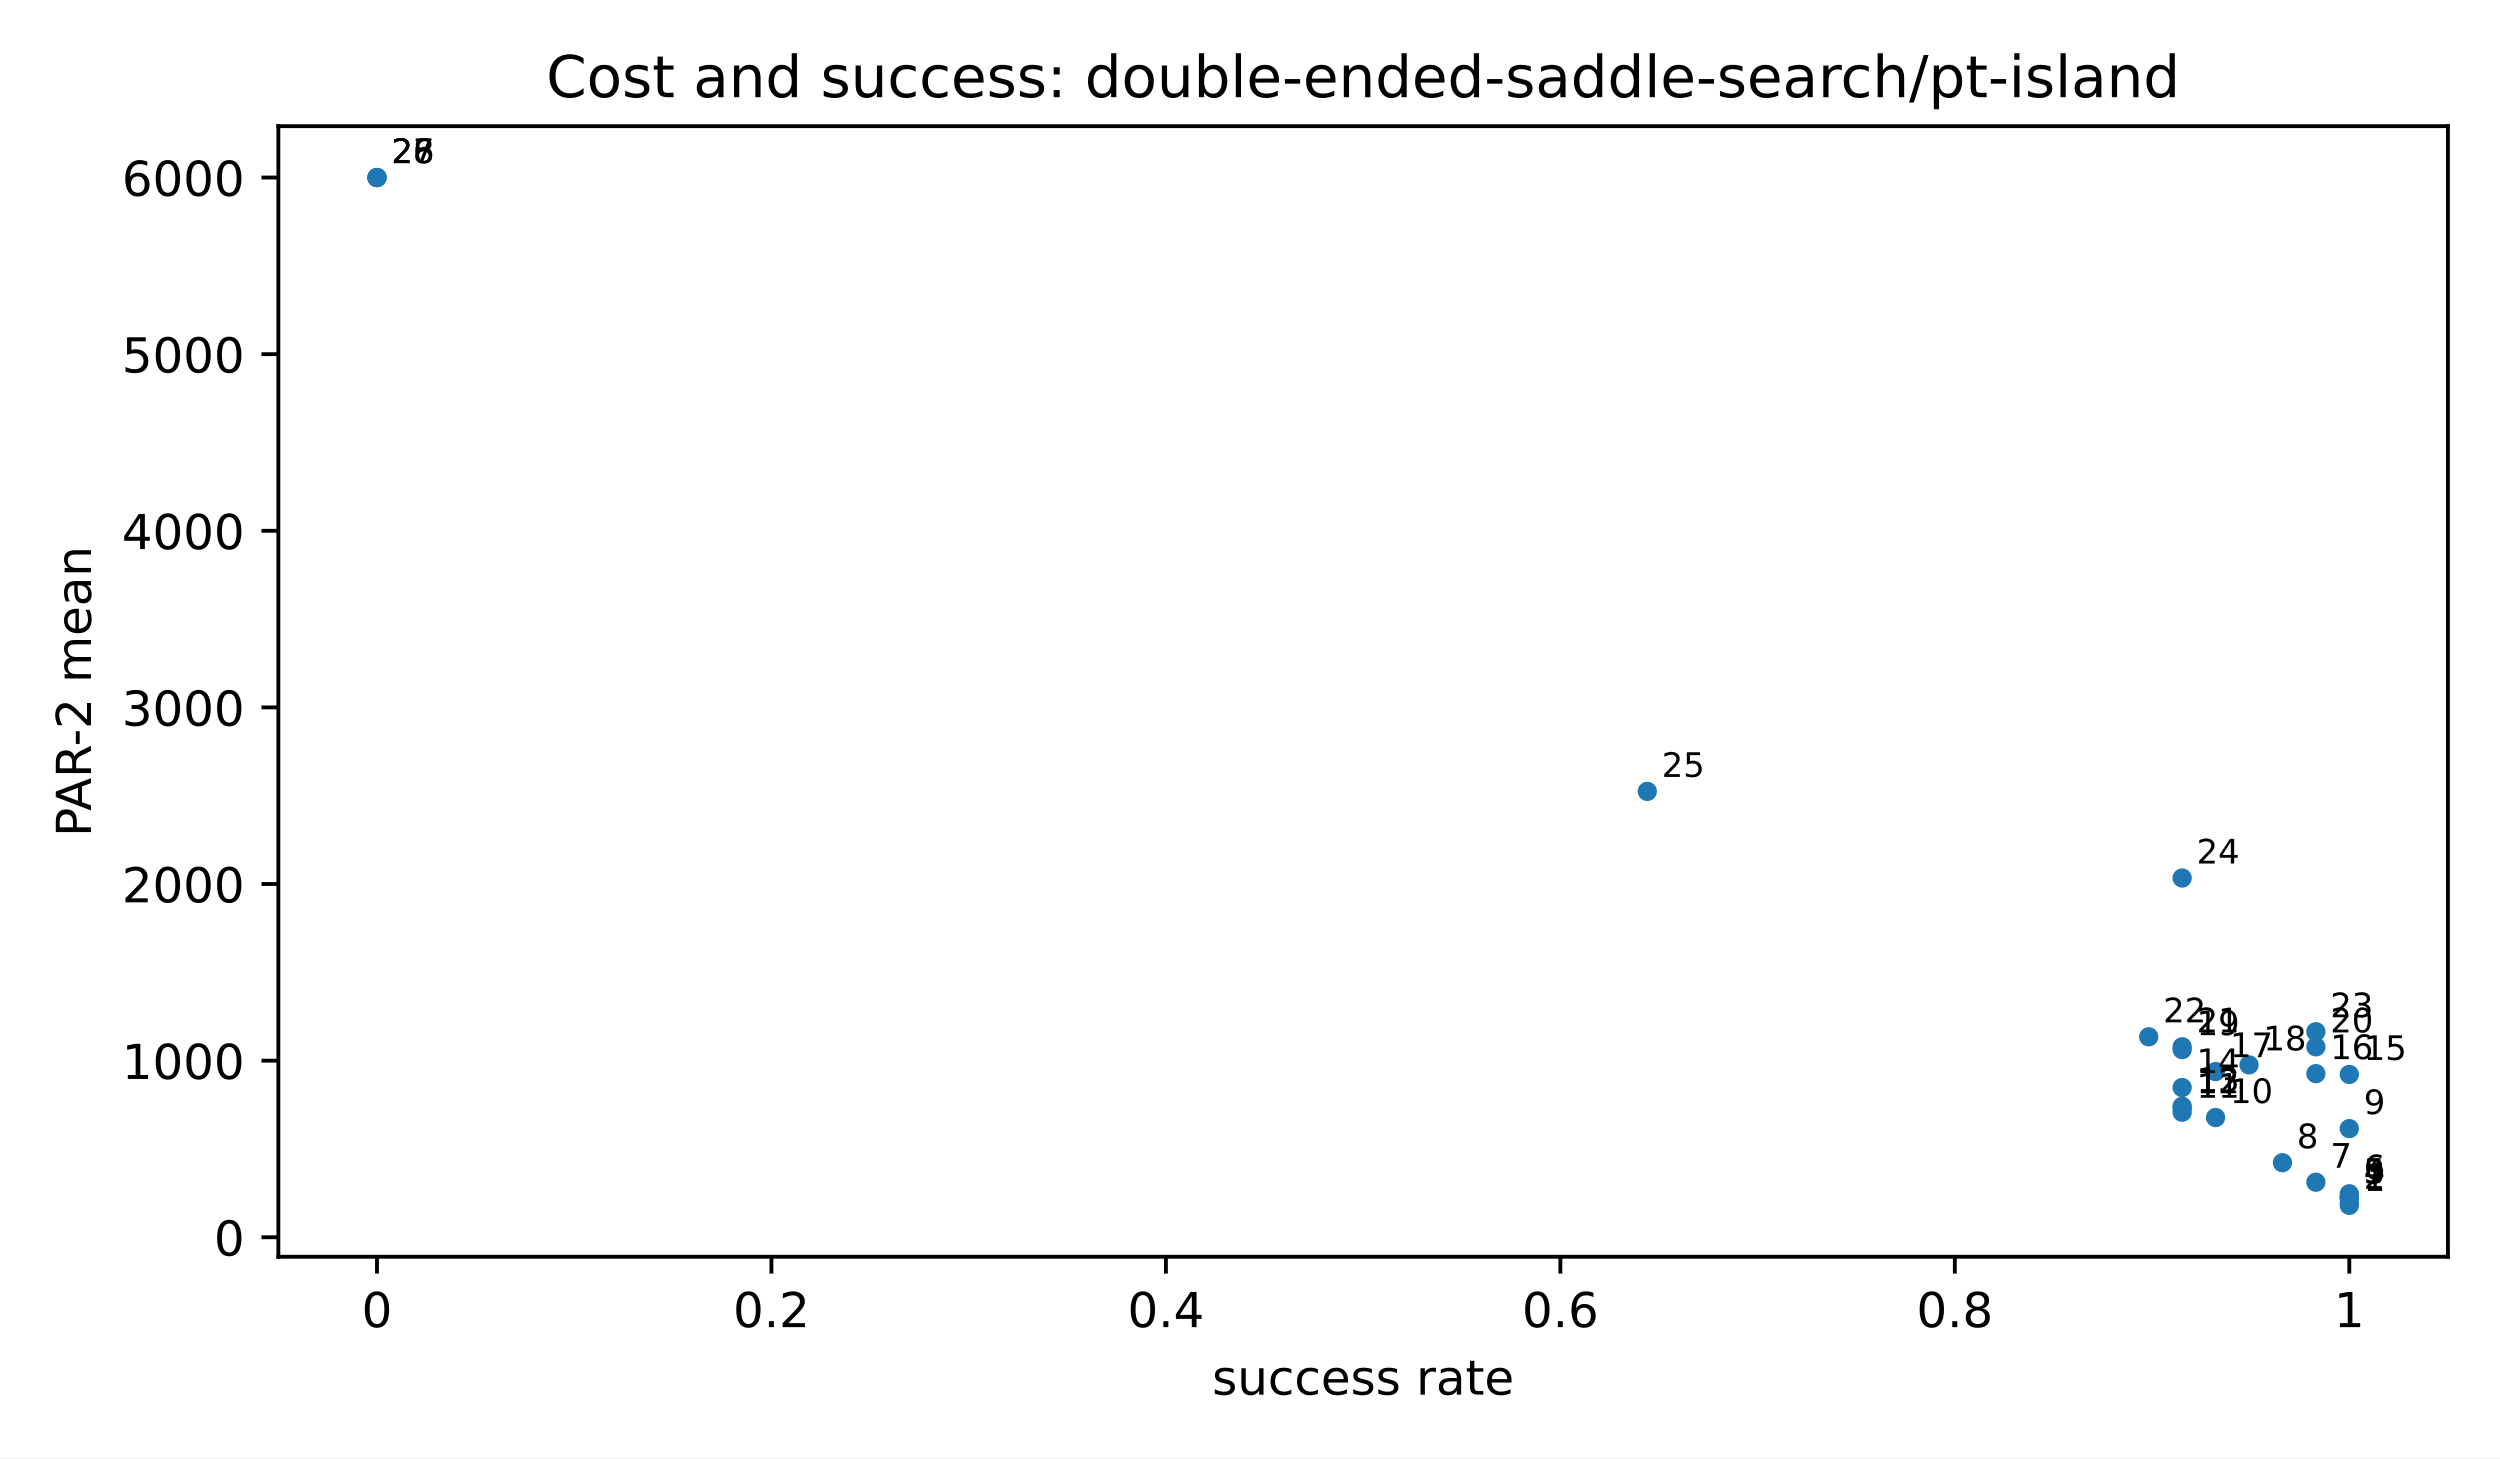
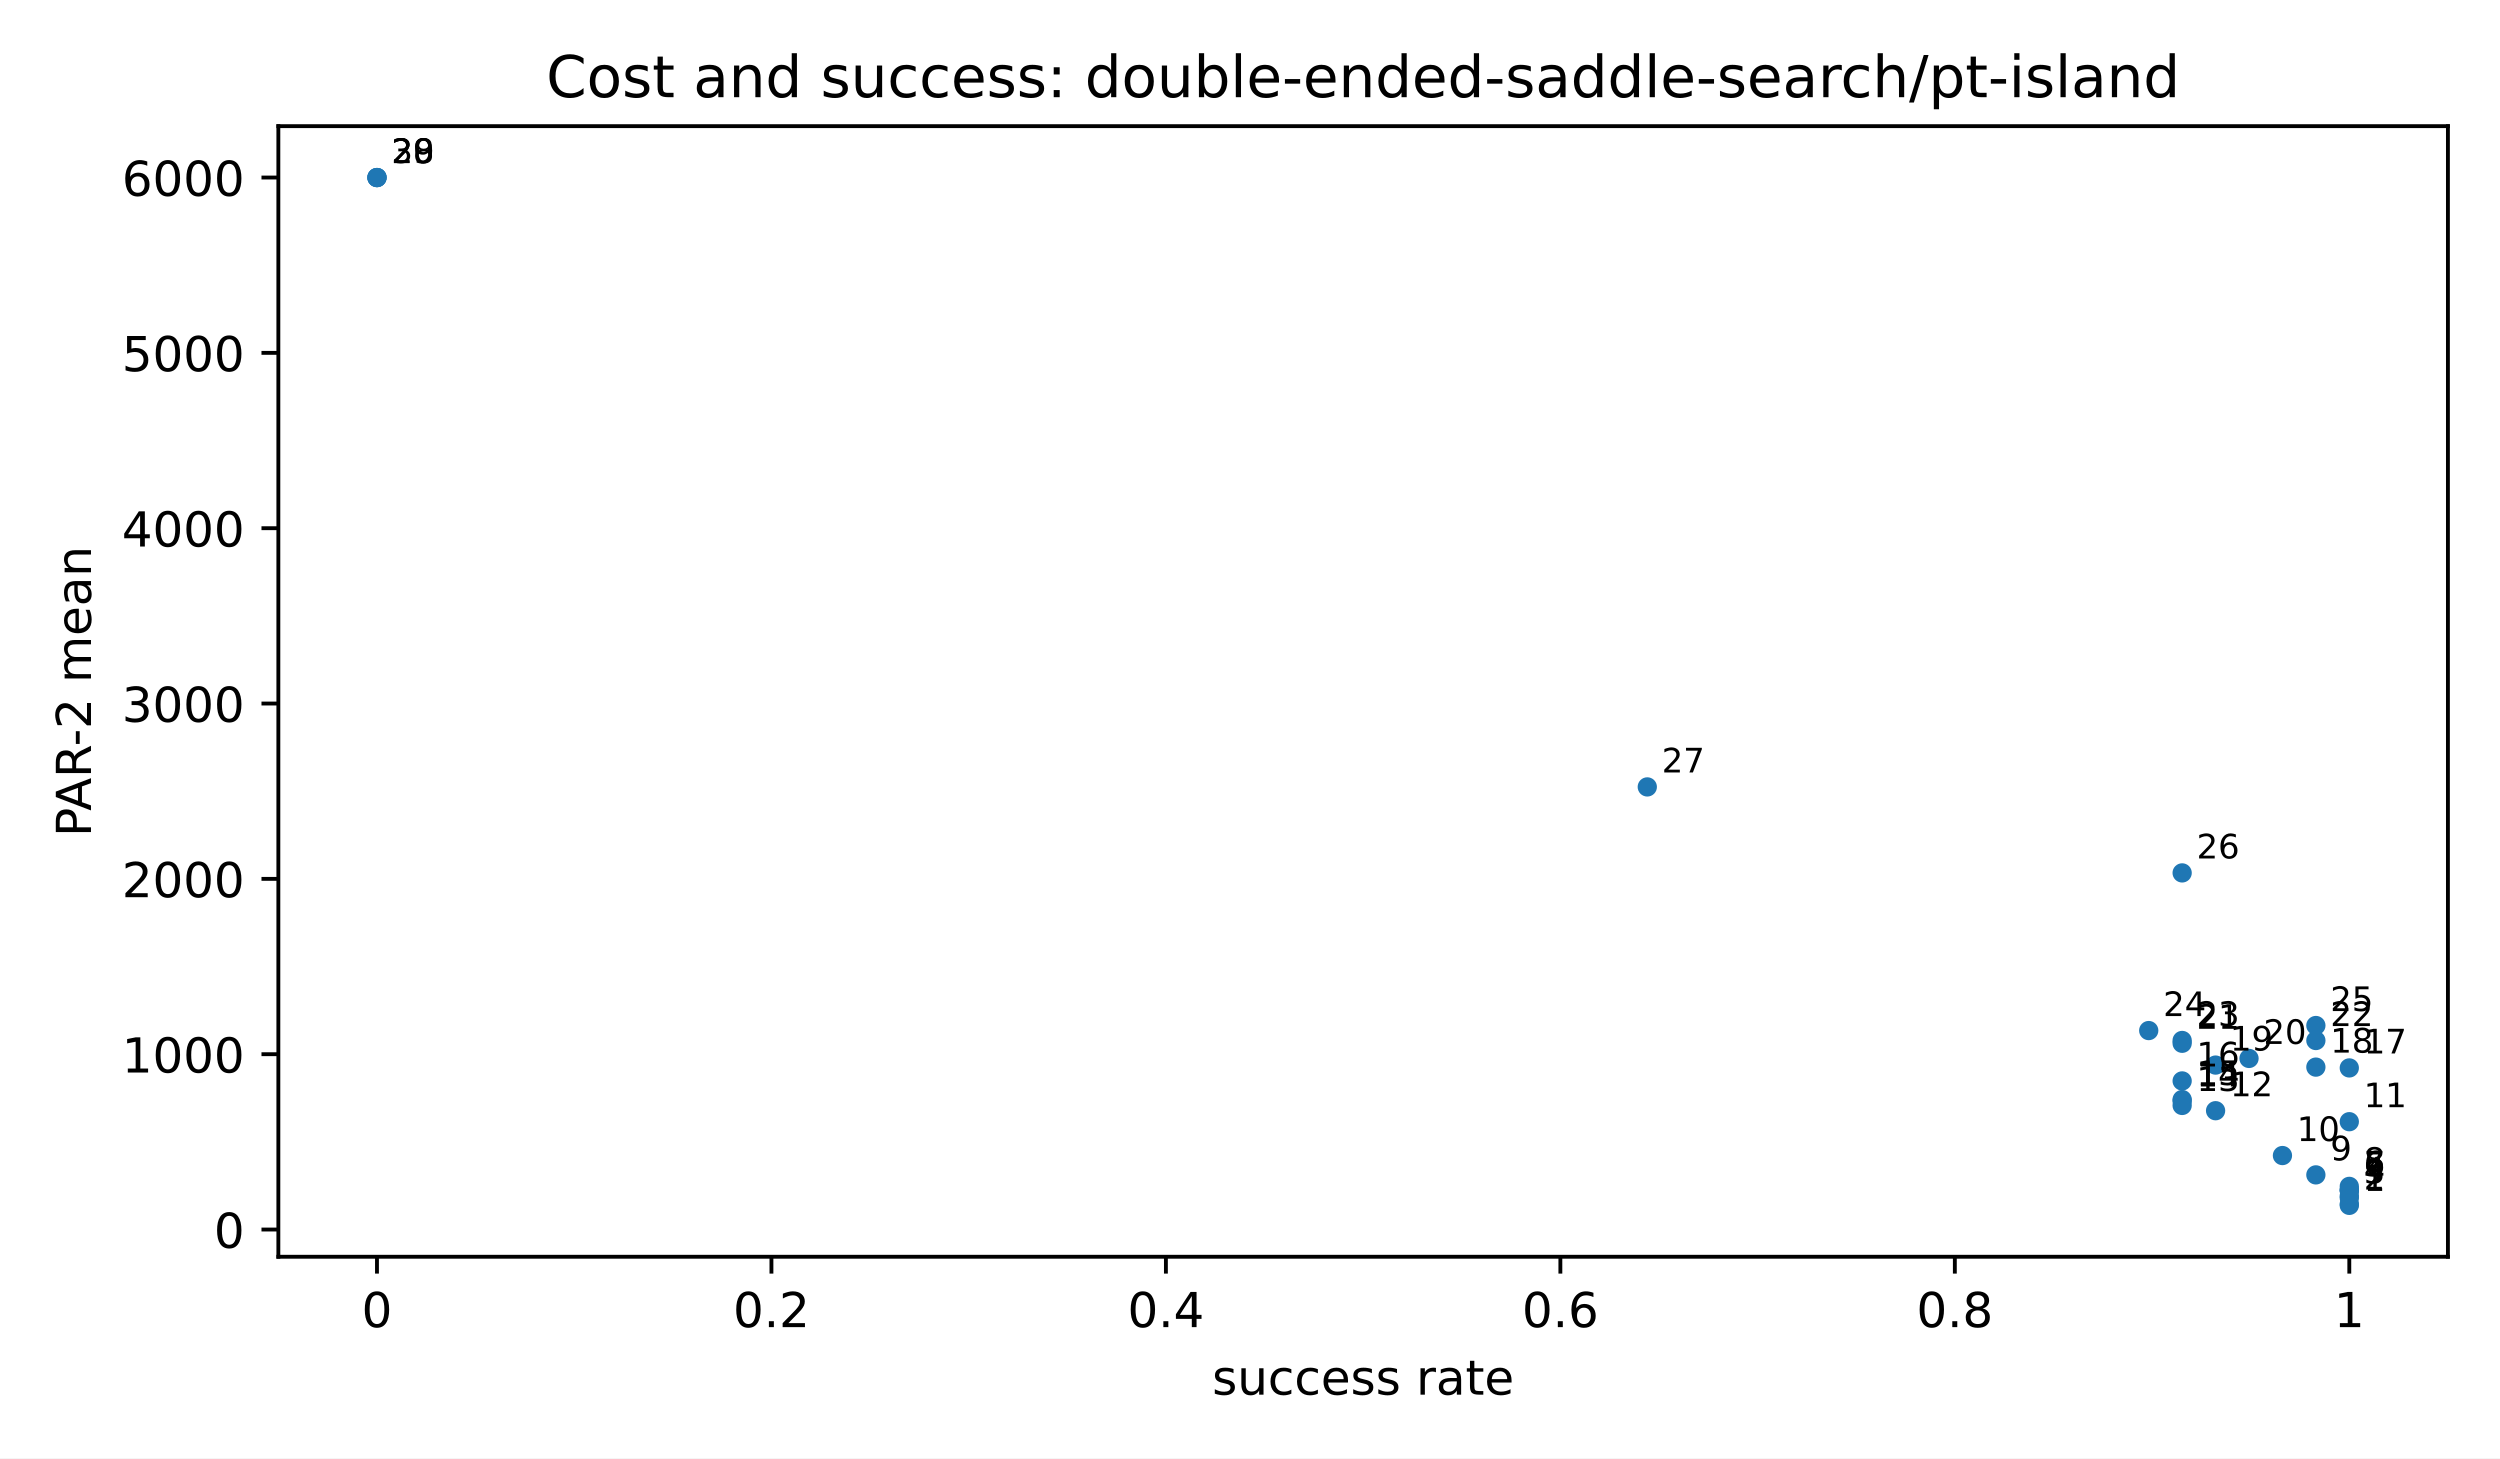
<svg xmlns="http://www.w3.org/2000/svg" xmlns:xlink="http://www.w3.org/1999/xlink" width="518.4pt" height="302.4pt" viewBox="0 0 518.4 302.4" version="1.1">
  <defs>
    <style type="text/css">*{stroke-linejoin: round; stroke-linecap: butt}</style>
  </defs>
  <g id="figure_1">
    <g id="patch_1">
      <path d="M 0 302.4  L 518.4 302.4  L 518.4 0  L 0 0  z " style="fill: #ffffff" />
    </g>
    <g id="axes_1">
      <g id="patch_2">
        <path d="M 57.72 260.6  L 507.6 260.6  L 507.6 26.16  L 57.72 26.16  z " style="fill: #ffffff" />
      </g>
      <g id="PathCollection_1">
        <defs>
          <path id="m2d8934182f" d="M 0 2  C 0.53 2 1.039 1.789 1.414 1.414  C 1.789 1.039 2 0.53 2 0  C 2 -0.53 1.789 -1.039 1.414 -1.414  C 1.039 -1.789 0.53 -2 0 -2  C -0.53 -2 -1.039 -1.789 -1.414 -1.414  C -1.789 -1.039 -2 -0.53 -2 0  C -2 0.53 -1.789 1.039 -1.414 1.414  C -1.039 1.789 -0.53 2 0 2  z " />
        </defs>
        <g clip-path="url(#pfbca4baf77)">
          <use xlink:href="#m2d8934182f" x="487.151" y="249.944" style="fill: #1f77b4" />
-           <use xlink:href="#m2d8934182f" x="487.151" y="249.526" style="fill: #1f77b4" />
-           <use xlink:href="#m2d8934182f" x="487.151" y="248.446" style="fill: #1f77b4" />
-           <use xlink:href="#m2d8934182f" x="487.151" y="248.287" style="fill: #1f77b4" />
-           <use xlink:href="#m2d8934182f" x="487.151" y="248.287" style="fill: #1f77b4" />
-           <use xlink:href="#m2d8934182f" x="487.151" y="247.54" style="fill: #1f77b4" />
-           <use xlink:href="#m2d8934182f" x="480.219" y="245.139" style="fill: #1f77b4" />
-           <use xlink:href="#m2d8934182f" x="473.287" y="241.099" style="fill: #1f77b4" />
-           <use xlink:href="#m2d8934182f" x="487.151" y="234.03" style="fill: #1f77b4" />
-           <use xlink:href="#m2d8934182f" x="459.423" y="231.735" style="fill: #1f77b4" />
-           <use xlink:href="#m2d8934182f" x="452.491" y="230.635" style="fill: #1f77b4" />
-           <use xlink:href="#m2d8934182f" x="452.491" y="229.693" style="fill: #1f77b4" />
-           <use xlink:href="#m2d8934182f" x="452.491" y="229.404" style="fill: #1f77b4" />
-           <use xlink:href="#m2d8934182f" x="452.491" y="225.514" style="fill: #1f77b4" />
-           <use xlink:href="#m2d8934182f" x="487.151" y="222.798" style="fill: #1f77b4" />
-           <use xlink:href="#m2d8934182f" x="480.219" y="222.628" style="fill: #1f77b4" />
-           <use xlink:href="#m2d8934182f" x="459.423" y="222.203" style="fill: #1f77b4" />
-           <use xlink:href="#m2d8934182f" x="466.355" y="220.815" style="fill: #1f77b4" />
-           <use xlink:href="#m2d8934182f" x="452.491" y="217.648" style="fill: #1f77b4" />
-           <use xlink:href="#m2d8934182f" x="480.219" y="217.075" style="fill: #1f77b4" />
-           <use xlink:href="#m2d8934182f" x="452.491" y="217.063" style="fill: #1f77b4" />
-           <use xlink:href="#m2d8934182f" x="445.56" y="214.994" style="fill: #1f77b4" />
-           <use xlink:href="#m2d8934182f" x="480.219" y="213.938" style="fill: #1f77b4" />
-           <use xlink:href="#m2d8934182f" x="452.491" y="182.062" style="fill: #1f77b4" />
-           <use xlink:href="#m2d8934182f" x="341.581" y="164.102" style="fill: #1f77b4" />
+           <use xlink:href="#m2d8934182f" x="487.151" y="249.669" style="fill: #1f77b4" />
+           <use xlink:href="#m2d8934182f" x="487.151" y="248.393" style="fill: #1f77b4" />
+           <use xlink:href="#m2d8934182f" x="487.151" y="247.978" style="fill: #1f77b4" />
+           <use xlink:href="#m2d8934182f" x="487.151" y="246.907" style="fill: #1f77b4" />
+           <use xlink:href="#m2d8934182f" x="487.151" y="246.748" style="fill: #1f77b4" />
+           <use xlink:href="#m2d8934182f" x="487.151" y="246.748" style="fill: #1f77b4" />
+           <use xlink:href="#m2d8934182f" x="487.151" y="246.007" style="fill: #1f77b4" />
+           <use xlink:href="#m2d8934182f" x="480.219" y="243.624" style="fill: #1f77b4" />
+           <use xlink:href="#m2d8934182f" x="473.287" y="239.613" style="fill: #1f77b4" />
+           <use xlink:href="#m2d8934182f" x="487.151" y="232.596" style="fill: #1f77b4" />
+           <use xlink:href="#m2d8934182f" x="459.423" y="230.317" style="fill: #1f77b4" />
+           <use xlink:href="#m2d8934182f" x="452.491" y="229.225" style="fill: #1f77b4" />
+           <use xlink:href="#m2d8934182f" x="452.491" y="228.29" style="fill: #1f77b4" />
+           <use xlink:href="#m2d8934182f" x="452.491" y="228.003" style="fill: #1f77b4" />
+           <use xlink:href="#m2d8934182f" x="452.491" y="224.142" style="fill: #1f77b4" />
+           <use xlink:href="#m2d8934182f" x="487.151" y="221.445" style="fill: #1f77b4" />
+           <use xlink:href="#m2d8934182f" x="480.219" y="221.277" style="fill: #1f77b4" />
+           <use xlink:href="#m2d8934182f" x="459.423" y="220.854" style="fill: #1f77b4" />
+           <use xlink:href="#m2d8934182f" x="466.355" y="219.477" style="fill: #1f77b4" />
+           <use xlink:href="#m2d8934182f" x="452.491" y="216.333" style="fill: #1f77b4" />
+           <use xlink:href="#m2d8934182f" x="480.219" y="215.763" style="fill: #1f77b4" />
+           <use xlink:href="#m2d8934182f" x="452.491" y="215.752" style="fill: #1f77b4" />
+           <use xlink:href="#m2d8934182f" x="445.56" y="213.698" style="fill: #1f77b4" />
+           <use xlink:href="#m2d8934182f" x="480.219" y="212.65" style="fill: #1f77b4" />
+           <use xlink:href="#m2d8934182f" x="452.491" y="181.006" style="fill: #1f77b4" />
+           <use xlink:href="#m2d8934182f" x="341.581" y="163.176" style="fill: #1f77b4" />
          <use xlink:href="#m2d8934182f" x="78.169" y="36.816" style="fill: #1f77b4" />
          <use xlink:href="#m2d8934182f" x="78.169" y="36.816" style="fill: #1f77b4" />
          <use xlink:href="#m2d8934182f" x="78.169" y="36.816" style="fill: #1f77b4" />
        </g>
      </g>
      <g id="matplotlib.axis_1">
        <g id="xtick_1">
          <g id="line2d_1">
            <defs>
              <path id="m8ea4d47d77" d="M 0 0  L 0 3.5  " style="stroke: #000000; stroke-width: 0.8" />
            </defs>
            <g>
              <use xlink:href="#m8ea4d47d77" x="78.169" y="260.6" style="stroke: #000000; stroke-width: 0.8" />
            </g>
          </g>
          <g id="text_1">
            <text style="font-size: 10px; font-family: 'DejaVu Sans', 'Bitstream Vera Sans', 'Computer Modern Sans Serif', 'Lucida Grande', 'Verdana', 'Geneva', 'Lucid', 'Arial', 'Helvetica', 'Avant Garde', sans-serif; text-anchor: middle" x="78.169" y="275.198" transform="rotate(-0 78.16909 275.1977)">0</text>
          </g>
        </g>
        <g id="xtick_2">
          <g id="line2d_2">
            <g>
              <use xlink:href="#m8ea4d47d77" x="159.965" y="260.6" style="stroke: #000000; stroke-width: 0.8" />
            </g>
          </g>
          <g id="text_2">
            <text style="font-size: 10px; font-family: 'DejaVu Sans', 'Bitstream Vera Sans', 'Computer Modern Sans Serif', 'Lucida Grande', 'Verdana', 'Geneva', 'Lucid', 'Arial', 'Helvetica', 'Avant Garde', sans-serif; text-anchor: middle" x="159.965" y="275.198" transform="rotate(-0 159.9655 275.1977)">0.2</text>
          </g>
        </g>
        <g id="xtick_3">
          <g id="line2d_3">
            <g>
              <use xlink:href="#m8ea4d47d77" x="241.762" y="260.6" style="stroke: #000000; stroke-width: 0.8" />
            </g>
          </g>
          <g id="text_3">
            <text style="font-size: 10px; font-family: 'DejaVu Sans', 'Bitstream Vera Sans', 'Computer Modern Sans Serif', 'Lucida Grande', 'Verdana', 'Geneva', 'Lucid', 'Arial', 'Helvetica', 'Avant Garde', sans-serif; text-anchor: middle" x="241.762" y="275.198" transform="rotate(-0 241.7618 275.1977)">0.4</text>
          </g>
        </g>
        <g id="xtick_4">
          <g id="line2d_4">
            <g>
              <use xlink:href="#m8ea4d47d77" x="323.558" y="260.6" style="stroke: #000000; stroke-width: 0.8" />
            </g>
          </g>
          <g id="text_4">
            <text style="font-size: 10px; font-family: 'DejaVu Sans', 'Bitstream Vera Sans', 'Computer Modern Sans Serif', 'Lucida Grande', 'Verdana', 'Geneva', 'Lucid', 'Arial', 'Helvetica', 'Avant Garde', sans-serif; text-anchor: middle" x="323.558" y="275.198" transform="rotate(-0 323.5582 275.1977)">0.6</text>
          </g>
        </g>
        <g id="xtick_5">
          <g id="line2d_5">
            <g>
              <use xlink:href="#m8ea4d47d77" x="405.355" y="260.6" style="stroke: #000000; stroke-width: 0.8" />
            </g>
          </g>
          <g id="text_5">
            <text style="font-size: 10px; font-family: 'DejaVu Sans', 'Bitstream Vera Sans', 'Computer Modern Sans Serif', 'Lucida Grande', 'Verdana', 'Geneva', 'Lucid', 'Arial', 'Helvetica', 'Avant Garde', sans-serif; text-anchor: middle" x="405.355" y="275.198" transform="rotate(-0 405.3545 275.1977)">0.8</text>
          </g>
        </g>
        <g id="xtick_6">
          <g id="line2d_6">
            <g>
              <use xlink:href="#m8ea4d47d77" x="487.151" y="260.6" style="stroke: #000000; stroke-width: 0.8" />
            </g>
          </g>
          <g id="text_6">
            <text style="font-size: 10px; font-family: 'DejaVu Sans', 'Bitstream Vera Sans', 'Computer Modern Sans Serif', 'Lucida Grande', 'Verdana', 'Geneva', 'Lucid', 'Arial', 'Helvetica', 'Avant Garde', sans-serif; text-anchor: middle" x="487.151" y="275.198" transform="rotate(-0 487.1509 275.1977)">1</text>
          </g>
        </g>
        <g id="text_7">
          <text style="font-size: 10px; font-family: 'DejaVu Sans', 'Bitstream Vera Sans', 'Computer Modern Sans Serif', 'Lucida Grande', 'Verdana', 'Geneva', 'Lucid', 'Arial', 'Helvetica', 'Avant Garde', sans-serif; text-anchor: middle" x="282.66" y="289.198" transform="rotate(-0 282.66 289.1977)">success rate</text>
        </g>
      </g>
      <g id="matplotlib.axis_2">
        <g id="ytick_1">
          <g id="line2d_7">
            <defs>
              <path id="md659df78fa" d="M 0 0  L -3.5 0  " style="stroke: #000000; stroke-width: 0.8" />
            </defs>
            <g>
-               <use xlink:href="#md659df78fa" x="57.72" y="256.56" style="stroke: #000000; stroke-width: 0.8" />
+               <use xlink:href="#md659df78fa" x="57.72" y="254.961" style="stroke: #000000; stroke-width: 0.8" />
            </g>
          </g>
          <g id="text_8">
-             <text style="font-size: 10px; font-family: 'DejaVu Sans', 'Bitstream Vera Sans', 'Computer Modern Sans Serif', 'Lucida Grande', 'Verdana', 'Geneva', 'Lucid', 'Arial', 'Helvetica', 'Avant Garde', sans-serif; text-anchor: end" x="50.72" y="260.358" transform="rotate(-0 50.72 260.3583)">0</text>
+             <text style="font-size: 10px; font-family: 'DejaVu Sans', 'Bitstream Vera Sans', 'Computer Modern Sans Serif', 'Lucida Grande', 'Verdana', 'Geneva', 'Lucid', 'Arial', 'Helvetica', 'Avant Garde', sans-serif; text-anchor: end" x="50.72" y="258.76" transform="rotate(-0 50.72 258.7598)">0</text>
          </g>
        </g>
        <g id="ytick_2">
          <g id="line2d_8">
            <g>
-               <use xlink:href="#md659df78fa" x="57.72" y="219.936" style="stroke: #000000; stroke-width: 0.8" />
+               <use xlink:href="#md659df78fa" x="57.72" y="218.604" style="stroke: #000000; stroke-width: 0.8" />
            </g>
          </g>
          <g id="text_9">
-             <text style="font-size: 10px; font-family: 'DejaVu Sans', 'Bitstream Vera Sans', 'Computer Modern Sans Serif', 'Lucida Grande', 'Verdana', 'Geneva', 'Lucid', 'Arial', 'Helvetica', 'Avant Garde', sans-serif; text-anchor: end" x="50.72" y="223.734" transform="rotate(-0 50.72 223.7345)">1000</text>
+             <text style="font-size: 10px; font-family: 'DejaVu Sans', 'Bitstream Vera Sans', 'Computer Modern Sans Serif', 'Lucida Grande', 'Verdana', 'Geneva', 'Lucid', 'Arial', 'Helvetica', 'Avant Garde', sans-serif; text-anchor: end" x="50.72" y="222.402" transform="rotate(-0 50.72 222.4024)">1000</text>
          </g>
        </g>
        <g id="ytick_3">
          <g id="line2d_9">
            <g>
-               <use xlink:href="#md659df78fa" x="57.72" y="183.312" style="stroke: #000000; stroke-width: 0.8" />
+               <use xlink:href="#md659df78fa" x="57.72" y="182.246" style="stroke: #000000; stroke-width: 0.8" />
            </g>
          </g>
          <g id="text_10">
-             <text style="font-size: 10px; font-family: 'DejaVu Sans', 'Bitstream Vera Sans', 'Computer Modern Sans Serif', 'Lucida Grande', 'Verdana', 'Geneva', 'Lucid', 'Arial', 'Helvetica', 'Avant Garde', sans-serif; text-anchor: end" x="50.72" y="187.111" transform="rotate(-0 50.72 187.1106)">2000</text>
+             <text style="font-size: 10px; font-family: 'DejaVu Sans', 'Bitstream Vera Sans', 'Computer Modern Sans Serif', 'Lucida Grande', 'Verdana', 'Geneva', 'Lucid', 'Arial', 'Helvetica', 'Avant Garde', sans-serif; text-anchor: end" x="50.72" y="186.045" transform="rotate(-0 50.72 186.0449)">2000</text>
          </g>
        </g>
        <g id="ytick_4">
          <g id="line2d_10">
            <g>
-               <use xlink:href="#md659df78fa" x="57.72" y="146.688" style="stroke: #000000; stroke-width: 0.8" />
+               <use xlink:href="#md659df78fa" x="57.72" y="145.889" style="stroke: #000000; stroke-width: 0.8" />
            </g>
          </g>
          <g id="text_11">
-             <text style="font-size: 10px; font-family: 'DejaVu Sans', 'Bitstream Vera Sans', 'Computer Modern Sans Serif', 'Lucida Grande', 'Verdana', 'Geneva', 'Lucid', 'Arial', 'Helvetica', 'Avant Garde', sans-serif; text-anchor: end" x="50.72" y="150.487" transform="rotate(-0 50.72 150.4868)">3000</text>
+             <text style="font-size: 10px; font-family: 'DejaVu Sans', 'Bitstream Vera Sans', 'Computer Modern Sans Serif', 'Lucida Grande', 'Verdana', 'Geneva', 'Lucid', 'Arial', 'Helvetica', 'Avant Garde', sans-serif; text-anchor: end" x="50.72" y="149.687" transform="rotate(-0 50.72 149.6875)">3000</text>
          </g>
        </g>
        <g id="ytick_5">
          <g id="line2d_11">
            <g>
-               <use xlink:href="#md659df78fa" x="57.72" y="110.064" style="stroke: #000000; stroke-width: 0.8" />
+               <use xlink:href="#md659df78fa" x="57.72" y="109.531" style="stroke: #000000; stroke-width: 0.8" />
            </g>
          </g>
          <g id="text_12">
-             <text style="font-size: 10px; font-family: 'DejaVu Sans', 'Bitstream Vera Sans', 'Computer Modern Sans Serif', 'Lucida Grande', 'Verdana', 'Geneva', 'Lucid', 'Arial', 'Helvetica', 'Avant Garde', sans-serif; text-anchor: end" x="50.72" y="113.863" transform="rotate(-0 50.72 113.8629)">4000</text>
+             <text style="font-size: 10px; font-family: 'DejaVu Sans', 'Bitstream Vera Sans', 'Computer Modern Sans Serif', 'Lucida Grande', 'Verdana', 'Geneva', 'Lucid', 'Arial', 'Helvetica', 'Avant Garde', sans-serif; text-anchor: end" x="50.72" y="113.33" transform="rotate(-0 50.72 113.3301)">4000</text>
          </g>
        </g>
        <g id="ytick_6">
          <g id="line2d_12">
            <g>
-               <use xlink:href="#md659df78fa" x="57.72" y="73.44" style="stroke: #000000; stroke-width: 0.8" />
+               <use xlink:href="#md659df78fa" x="57.72" y="73.174" style="stroke: #000000; stroke-width: 0.8" />
            </g>
          </g>
          <g id="text_13">
-             <text style="font-size: 10px; font-family: 'DejaVu Sans', 'Bitstream Vera Sans', 'Computer Modern Sans Serif', 'Lucida Grande', 'Verdana', 'Geneva', 'Lucid', 'Arial', 'Helvetica', 'Avant Garde', sans-serif; text-anchor: end" x="50.72" y="77.239" transform="rotate(-0 50.72 77.23905)">5000</text>
+             <text style="font-size: 10px; font-family: 'DejaVu Sans', 'Bitstream Vera Sans', 'Computer Modern Sans Serif', 'Lucida Grande', 'Verdana', 'Geneva', 'Lucid', 'Arial', 'Helvetica', 'Avant Garde', sans-serif; text-anchor: end" x="50.72" y="76.973" transform="rotate(-0 50.72 76.97262)">5000</text>
          </g>
        </g>
        <g id="ytick_7">
          <g id="line2d_13">
            <g>
              <use xlink:href="#md659df78fa" x="57.72" y="36.816" style="stroke: #000000; stroke-width: 0.8" />
            </g>
          </g>
          <g id="text_14">
            <text style="font-size: 10px; font-family: 'DejaVu Sans', 'Bitstream Vera Sans', 'Computer Modern Sans Serif', 'Lucida Grande', 'Verdana', 'Geneva', 'Lucid', 'Arial', 'Helvetica', 'Avant Garde', sans-serif; text-anchor: end" x="50.72" y="40.615" transform="rotate(-0 50.72 40.61519)">6000</text>
          </g>
        </g>
        <g id="text_15">
          <text style="font-size: 10px; font-family: 'DejaVu Sans', 'Bitstream Vera Sans', 'Computer Modern Sans Serif', 'Lucida Grande', 'Verdana', 'Geneva', 'Lucid', 'Arial', 'Helvetica', 'Avant Garde', sans-serif; text-anchor: middle" x="18.868" y="143.38" transform="rotate(-90 18.86766 143.38)">PAR-2 mean</text>
        </g>
      </g>
      <g id="patch_3">
        <path d="M 57.72 260.6  L 57.72 26.16  " style="fill: none; stroke: #000000; stroke-width: 0.8; stroke-linejoin: miter; stroke-linecap: square" />
      </g>
      <g id="patch_4">
        <path d="M 507.6 260.6  L 507.6 26.16  " style="fill: none; stroke: #000000; stroke-width: 0.8; stroke-linejoin: miter; stroke-linecap: square" />
      </g>
      <g id="patch_5">
        <path d="M 57.72 260.6  L 507.6 260.6  " style="fill: none; stroke: #000000; stroke-width: 0.8; stroke-linejoin: miter; stroke-linecap: square" />
      </g>
      <g id="patch_6">
        <path d="M 57.72 26.16  L 507.6 26.16  " style="fill: none; stroke: #000000; stroke-width: 0.8; stroke-linejoin: miter; stroke-linecap: square" />
      </g>
      <g id="text_16">
        <text style="font-size: 7px; font-family: 'DejaVu Sans', 'Bitstream Vera Sans', 'Computer Modern Sans Serif', 'Lucida Grande', 'Verdana', 'Geneva', 'Lucid', 'Arial', 'Helvetica', 'Avant Garde', sans-serif; text-anchor: start" x="490.151" y="246.944" transform="rotate(-0 490.1509 246.9436)">1</text>
      </g>
      <g id="text_17">
-         <text style="font-size: 7px; font-family: 'DejaVu Sans', 'Bitstream Vera Sans', 'Computer Modern Sans Serif', 'Lucida Grande', 'Verdana', 'Geneva', 'Lucid', 'Arial', 'Helvetica', 'Avant Garde', sans-serif; text-anchor: start" x="490.151" y="246.526" transform="rotate(-0 490.1509 246.5259)">2</text>
+         <text style="font-size: 7px; font-family: 'DejaVu Sans', 'Bitstream Vera Sans', 'Computer Modern Sans Serif', 'Lucida Grande', 'Verdana', 'Geneva', 'Lucid', 'Arial', 'Helvetica', 'Avant Garde', sans-serif; text-anchor: start" x="490.151" y="246.669" transform="rotate(-0 490.1509 246.6688)">2</text>
      </g>
      <g id="text_18">
-         <text style="font-size: 7px; font-family: 'DejaVu Sans', 'Bitstream Vera Sans', 'Computer Modern Sans Serif', 'Lucida Grande', 'Verdana', 'Geneva', 'Lucid', 'Arial', 'Helvetica', 'Avant Garde', sans-serif; text-anchor: start" x="490.151" y="245.446" transform="rotate(-0 490.1509 245.4464)">3</text>
+         <text style="font-size: 7px; font-family: 'DejaVu Sans', 'Bitstream Vera Sans', 'Computer Modern Sans Serif', 'Lucida Grande', 'Verdana', 'Geneva', 'Lucid', 'Arial', 'Helvetica', 'Avant Garde', sans-serif; text-anchor: start" x="490.151" y="245.393" transform="rotate(-0 490.1509 245.3932)">3</text>
      </g>
      <g id="text_19">
-         <text style="font-size: 7px; font-family: 'DejaVu Sans', 'Bitstream Vera Sans', 'Computer Modern Sans Serif', 'Lucida Grande', 'Verdana', 'Geneva', 'Lucid', 'Arial', 'Helvetica', 'Avant Garde', sans-serif; text-anchor: start" x="490.151" y="245.287" transform="rotate(-0 490.1509 245.2869)">4</text>
+         <text style="font-size: 7px; font-family: 'DejaVu Sans', 'Bitstream Vera Sans', 'Computer Modern Sans Serif', 'Lucida Grande', 'Verdana', 'Geneva', 'Lucid', 'Arial', 'Helvetica', 'Avant Garde', sans-serif; text-anchor: start" x="490.151" y="244.978" transform="rotate(-0 490.1509 244.9785)">4</text>
      </g>
      <g id="text_20">
-         <text style="font-size: 7px; font-family: 'DejaVu Sans', 'Bitstream Vera Sans', 'Computer Modern Sans Serif', 'Lucida Grande', 'Verdana', 'Geneva', 'Lucid', 'Arial', 'Helvetica', 'Avant Garde', sans-serif; text-anchor: start" x="490.151" y="245.287" transform="rotate(-0 490.1509 245.2869)">5</text>
+         <text style="font-size: 7px; font-family: 'DejaVu Sans', 'Bitstream Vera Sans', 'Computer Modern Sans Serif', 'Lucida Grande', 'Verdana', 'Geneva', 'Lucid', 'Arial', 'Helvetica', 'Avant Garde', sans-serif; text-anchor: start" x="490.151" y="243.907" transform="rotate(-0 490.1509 243.9069)">5</text>
      </g>
      <g id="text_21">
-         <text style="font-size: 7px; font-family: 'DejaVu Sans', 'Bitstream Vera Sans', 'Computer Modern Sans Serif', 'Lucida Grande', 'Verdana', 'Geneva', 'Lucid', 'Arial', 'Helvetica', 'Avant Garde', sans-serif; text-anchor: start" x="490.151" y="244.54" transform="rotate(-0 490.1509 244.5401)">6</text>
+         <text style="font-size: 7px; font-family: 'DejaVu Sans', 'Bitstream Vera Sans', 'Computer Modern Sans Serif', 'Lucida Grande', 'Verdana', 'Geneva', 'Lucid', 'Arial', 'Helvetica', 'Avant Garde', sans-serif; text-anchor: start" x="490.151" y="243.748" transform="rotate(-0 490.1509 243.7485)">6</text>
      </g>
      <g id="text_22">
-         <text style="font-size: 7px; font-family: 'DejaVu Sans', 'Bitstream Vera Sans', 'Computer Modern Sans Serif', 'Lucida Grande', 'Verdana', 'Geneva', 'Lucid', 'Arial', 'Helvetica', 'Avant Garde', sans-serif; text-anchor: start" x="483.219" y="242.139" transform="rotate(-0 483.219 242.1391)">7</text>
+         <text style="font-size: 7px; font-family: 'DejaVu Sans', 'Bitstream Vera Sans', 'Computer Modern Sans Serif', 'Lucida Grande', 'Verdana', 'Geneva', 'Lucid', 'Arial', 'Helvetica', 'Avant Garde', sans-serif; text-anchor: start" x="490.151" y="243.748" transform="rotate(-0 490.1509 243.7485)">7</text>
      </g>
      <g id="text_23">
-         <text style="font-size: 7px; font-family: 'DejaVu Sans', 'Bitstream Vera Sans', 'Computer Modern Sans Serif', 'Lucida Grande', 'Verdana', 'Geneva', 'Lucid', 'Arial', 'Helvetica', 'Avant Garde', sans-serif; text-anchor: start" x="476.287" y="238.099" transform="rotate(-0 476.2871 238.0993)">8</text>
+         <text style="font-size: 7px; font-family: 'DejaVu Sans', 'Bitstream Vera Sans', 'Computer Modern Sans Serif', 'Lucida Grande', 'Verdana', 'Geneva', 'Lucid', 'Arial', 'Helvetica', 'Avant Garde', sans-serif; text-anchor: start" x="490.151" y="243.007" transform="rotate(-0 490.1509 243.0072)">8</text>
      </g>
      <g id="text_24">
-         <text style="font-size: 7px; font-family: 'DejaVu Sans', 'Bitstream Vera Sans', 'Computer Modern Sans Serif', 'Lucida Grande', 'Verdana', 'Geneva', 'Lucid', 'Arial', 'Helvetica', 'Avant Garde', sans-serif; text-anchor: start" x="490.151" y="231.03" transform="rotate(-0 490.1509 231.0303)">9</text>
+         <text style="font-size: 7px; font-family: 'DejaVu Sans', 'Bitstream Vera Sans', 'Computer Modern Sans Serif', 'Lucida Grande', 'Verdana', 'Geneva', 'Lucid', 'Arial', 'Helvetica', 'Avant Garde', sans-serif; text-anchor: start" x="483.219" y="240.624" transform="rotate(-0 483.219 240.6236)">9</text>
      </g>
      <g id="text_25">
-         <text style="font-size: 7px; font-family: 'DejaVu Sans', 'Bitstream Vera Sans', 'Computer Modern Sans Serif', 'Lucida Grande', 'Verdana', 'Geneva', 'Lucid', 'Arial', 'Helvetica', 'Avant Garde', sans-serif; text-anchor: start" x="462.423" y="228.735" transform="rotate(-0 462.4233 228.7347)">10</text>
+         <text style="font-size: 7px; font-family: 'DejaVu Sans', 'Bitstream Vera Sans', 'Computer Modern Sans Serif', 'Lucida Grande', 'Verdana', 'Geneva', 'Lucid', 'Arial', 'Helvetica', 'Avant Garde', sans-serif; text-anchor: start" x="476.287" y="236.613" transform="rotate(-0 476.2871 236.6132)">10</text>
      </g>
      <g id="text_26">
-         <text style="font-size: 7px; font-family: 'DejaVu Sans', 'Bitstream Vera Sans', 'Computer Modern Sans Serif', 'Lucida Grande', 'Verdana', 'Geneva', 'Lucid', 'Arial', 'Helvetica', 'Avant Garde', sans-serif; text-anchor: start" x="455.491" y="227.635" transform="rotate(-0 455.4914 227.6354)">11</text>
+         <text style="font-size: 7px; font-family: 'DejaVu Sans', 'Bitstream Vera Sans', 'Computer Modern Sans Serif', 'Lucida Grande', 'Verdana', 'Geneva', 'Lucid', 'Arial', 'Helvetica', 'Avant Garde', sans-serif; text-anchor: start" x="490.151" y="229.596" transform="rotate(-0 490.1509 229.5956)">11</text>
      </g>
      <g id="text_27">
-         <text style="font-size: 7px; font-family: 'DejaVu Sans', 'Bitstream Vera Sans', 'Computer Modern Sans Serif', 'Lucida Grande', 'Verdana', 'Geneva', 'Lucid', 'Arial', 'Helvetica', 'Avant Garde', sans-serif; text-anchor: start" x="455.491" y="226.693" transform="rotate(-0 455.4914 226.6931)">12</text>
+         <text style="font-size: 7px; font-family: 'DejaVu Sans', 'Bitstream Vera Sans', 'Computer Modern Sans Serif', 'Lucida Grande', 'Verdana', 'Geneva', 'Lucid', 'Arial', 'Helvetica', 'Avant Garde', sans-serif; text-anchor: start" x="462.423" y="227.317" transform="rotate(-0 462.4233 227.3168)">12</text>
      </g>
      <g id="text_28">
-         <text style="font-size: 7px; font-family: 'DejaVu Sans', 'Bitstream Vera Sans', 'Computer Modern Sans Serif', 'Lucida Grande', 'Verdana', 'Geneva', 'Lucid', 'Arial', 'Helvetica', 'Avant Garde', sans-serif; text-anchor: start" x="455.491" y="226.404" transform="rotate(-0 455.4914 226.4045)">13</text>
+         <text style="font-size: 7px; font-family: 'DejaVu Sans', 'Bitstream Vera Sans', 'Computer Modern Sans Serif', 'Lucida Grande', 'Verdana', 'Geneva', 'Lucid', 'Arial', 'Helvetica', 'Avant Garde', sans-serif; text-anchor: start" x="455.491" y="226.225" transform="rotate(-0 455.4914 226.2254)">13</text>
      </g>
      <g id="text_29">
-         <text style="font-size: 7px; font-family: 'DejaVu Sans', 'Bitstream Vera Sans', 'Computer Modern Sans Serif', 'Lucida Grande', 'Verdana', 'Geneva', 'Lucid', 'Arial', 'Helvetica', 'Avant Garde', sans-serif; text-anchor: start" x="455.491" y="222.514" transform="rotate(-0 455.4914 222.5143)">14</text>
+         <text style="font-size: 7px; font-family: 'DejaVu Sans', 'Bitstream Vera Sans', 'Computer Modern Sans Serif', 'Lucida Grande', 'Verdana', 'Geneva', 'Lucid', 'Arial', 'Helvetica', 'Avant Garde', sans-serif; text-anchor: start" x="455.491" y="225.29" transform="rotate(-0 455.4914 225.29)">14</text>
      </g>
      <g id="text_30">
-         <text style="font-size: 7px; font-family: 'DejaVu Sans', 'Bitstream Vera Sans', 'Computer Modern Sans Serif', 'Lucida Grande', 'Verdana', 'Geneva', 'Lucid', 'Arial', 'Helvetica', 'Avant Garde', sans-serif; text-anchor: start" x="490.151" y="219.798" transform="rotate(-0 490.1509 219.7979)">15</text>
+         <text style="font-size: 7px; font-family: 'DejaVu Sans', 'Bitstream Vera Sans', 'Computer Modern Sans Serif', 'Lucida Grande', 'Verdana', 'Geneva', 'Lucid', 'Arial', 'Helvetica', 'Avant Garde', sans-serif; text-anchor: start" x="455.491" y="225.003" transform="rotate(-0 455.4914 225.0035)">15</text>
      </g>
      <g id="text_31">
-         <text style="font-size: 7px; font-family: 'DejaVu Sans', 'Bitstream Vera Sans', 'Computer Modern Sans Serif', 'Lucida Grande', 'Verdana', 'Geneva', 'Lucid', 'Arial', 'Helvetica', 'Avant Garde', sans-serif; text-anchor: start" x="483.219" y="219.628" transform="rotate(-0 483.219 219.6284)">16</text>
+         <text style="font-size: 7px; font-family: 'DejaVu Sans', 'Bitstream Vera Sans', 'Computer Modern Sans Serif', 'Lucida Grande', 'Verdana', 'Geneva', 'Lucid', 'Arial', 'Helvetica', 'Avant Garde', sans-serif; text-anchor: start" x="455.491" y="221.142" transform="rotate(-0 455.4914 221.1416)">16</text>
      </g>
      <g id="text_32">
-         <text style="font-size: 7px; font-family: 'DejaVu Sans', 'Bitstream Vera Sans', 'Computer Modern Sans Serif', 'Lucida Grande', 'Verdana', 'Geneva', 'Lucid', 'Arial', 'Helvetica', 'Avant Garde', sans-serif; text-anchor: start" x="462.423" y="219.203" transform="rotate(-0 462.4233 219.2026)">17</text>
+         <text style="font-size: 7px; font-family: 'DejaVu Sans', 'Bitstream Vera Sans', 'Computer Modern Sans Serif', 'Lucida Grande', 'Verdana', 'Geneva', 'Lucid', 'Arial', 'Helvetica', 'Avant Garde', sans-serif; text-anchor: start" x="490.151" y="218.445" transform="rotate(-0 490.1509 218.445)">17</text>
      </g>
      <g id="text_33">
-         <text style="font-size: 7px; font-family: 'DejaVu Sans', 'Bitstream Vera Sans', 'Computer Modern Sans Serif', 'Lucida Grande', 'Verdana', 'Geneva', 'Lucid', 'Arial', 'Helvetica', 'Avant Garde', sans-serif; text-anchor: start" x="469.355" y="217.815" transform="rotate(-0 469.3552 217.8153)">18</text>
+         <text style="font-size: 7px; font-family: 'DejaVu Sans', 'Bitstream Vera Sans', 'Computer Modern Sans Serif', 'Lucida Grande', 'Verdana', 'Geneva', 'Lucid', 'Arial', 'Helvetica', 'Avant Garde', sans-serif; text-anchor: start" x="483.219" y="218.277" transform="rotate(-0 483.219 218.2767)">18</text>
      </g>
      <g id="text_34">
-         <text style="font-size: 7px; font-family: 'DejaVu Sans', 'Bitstream Vera Sans', 'Computer Modern Sans Serif', 'Lucida Grande', 'Verdana', 'Geneva', 'Lucid', 'Arial', 'Helvetica', 'Avant Garde', sans-serif; text-anchor: start" x="455.491" y="214.648" transform="rotate(-0 455.4914 214.6482)">19</text>
+         <text style="font-size: 7px; font-family: 'DejaVu Sans', 'Bitstream Vera Sans', 'Computer Modern Sans Serif', 'Lucida Grande', 'Verdana', 'Geneva', 'Lucid', 'Arial', 'Helvetica', 'Avant Garde', sans-serif; text-anchor: start" x="462.423" y="217.854" transform="rotate(-0 462.4233 217.854)">19</text>
      </g>
      <g id="text_35">
-         <text style="font-size: 7px; font-family: 'DejaVu Sans', 'Bitstream Vera Sans', 'Computer Modern Sans Serif', 'Lucida Grande', 'Verdana', 'Geneva', 'Lucid', 'Arial', 'Helvetica', 'Avant Garde', sans-serif; text-anchor: start" x="483.219" y="214.075" transform="rotate(-0 483.219 214.0747)">20</text>
+         <text style="font-size: 7px; font-family: 'DejaVu Sans', 'Bitstream Vera Sans', 'Computer Modern Sans Serif', 'Lucida Grande', 'Verdana', 'Geneva', 'Lucid', 'Arial', 'Helvetica', 'Avant Garde', sans-serif; text-anchor: start" x="469.355" y="216.477" transform="rotate(-0 469.3552 216.4767)">20</text>
      </g>
      <g id="text_36">
-         <text style="font-size: 7px; font-family: 'DejaVu Sans', 'Bitstream Vera Sans', 'Computer Modern Sans Serif', 'Lucida Grande', 'Verdana', 'Geneva', 'Lucid', 'Arial', 'Helvetica', 'Avant Garde', sans-serif; text-anchor: start" x="455.491" y="214.063" transform="rotate(-0 455.4914 214.0635)">21</text>
+         <text style="font-size: 7px; font-family: 'DejaVu Sans', 'Bitstream Vera Sans', 'Computer Modern Sans Serif', 'Lucida Grande', 'Verdana', 'Geneva', 'Lucid', 'Arial', 'Helvetica', 'Avant Garde', sans-serif; text-anchor: start" x="455.491" y="213.333" transform="rotate(-0 455.4914 213.3327)">21</text>
      </g>
      <g id="text_37">
-         <text style="font-size: 7px; font-family: 'DejaVu Sans', 'Bitstream Vera Sans', 'Computer Modern Sans Serif', 'Lucida Grande', 'Verdana', 'Geneva', 'Lucid', 'Arial', 'Helvetica', 'Avant Garde', sans-serif; text-anchor: start" x="448.56" y="211.994" transform="rotate(-0 448.5595 211.9939)">22</text>
+         <text style="font-size: 7px; font-family: 'DejaVu Sans', 'Bitstream Vera Sans', 'Computer Modern Sans Serif', 'Lucida Grande', 'Verdana', 'Geneva', 'Lucid', 'Arial', 'Helvetica', 'Avant Garde', sans-serif; text-anchor: start" x="483.219" y="212.763" transform="rotate(-0 483.219 212.7633)">22</text>
      </g>
      <g id="text_38">
-         <text style="font-size: 7px; font-family: 'DejaVu Sans', 'Bitstream Vera Sans', 'Computer Modern Sans Serif', 'Lucida Grande', 'Verdana', 'Geneva', 'Lucid', 'Arial', 'Helvetica', 'Avant Garde', sans-serif; text-anchor: start" x="483.219" y="210.938" transform="rotate(-0 483.219 210.938)">23</text>
+         <text style="font-size: 7px; font-family: 'DejaVu Sans', 'Bitstream Vera Sans', 'Computer Modern Sans Serif', 'Lucida Grande', 'Verdana', 'Geneva', 'Lucid', 'Arial', 'Helvetica', 'Avant Garde', sans-serif; text-anchor: start" x="455.491" y="212.752" transform="rotate(-0 455.4914 212.7522)">23</text>
      </g>
      <g id="text_39">
-         <text style="font-size: 7px; font-family: 'DejaVu Sans', 'Bitstream Vera Sans', 'Computer Modern Sans Serif', 'Lucida Grande', 'Verdana', 'Geneva', 'Lucid', 'Arial', 'Helvetica', 'Avant Garde', sans-serif; text-anchor: start" x="455.491" y="179.062" transform="rotate(-0 455.4914 179.0622)">24</text>
+         <text style="font-size: 7px; font-family: 'DejaVu Sans', 'Bitstream Vera Sans', 'Computer Modern Sans Serif', 'Lucida Grande', 'Verdana', 'Geneva', 'Lucid', 'Arial', 'Helvetica', 'Avant Garde', sans-serif; text-anchor: start" x="448.56" y="210.698" transform="rotate(-0 448.5595 210.6977)">24</text>
      </g>
      <g id="text_40">
-         <text style="font-size: 7px; font-family: 'DejaVu Sans', 'Bitstream Vera Sans', 'Computer Modern Sans Serif', 'Lucida Grande', 'Verdana', 'Geneva', 'Lucid', 'Arial', 'Helvetica', 'Avant Garde', sans-serif; text-anchor: start" x="344.581" y="161.102" transform="rotate(-0 344.5811 161.1017)">25</text>
+         <text style="font-size: 7px; font-family: 'DejaVu Sans', 'Bitstream Vera Sans', 'Computer Modern Sans Serif', 'Lucida Grande', 'Verdana', 'Geneva', 'Lucid', 'Arial', 'Helvetica', 'Avant Garde', sans-serif; text-anchor: start" x="483.219" y="209.65" transform="rotate(-0 483.219 209.6495)">25</text>
      </g>
      <g id="text_41">
-         <text style="font-size: 7px; font-family: 'DejaVu Sans', 'Bitstream Vera Sans', 'Computer Modern Sans Serif', 'Lucida Grande', 'Verdana', 'Geneva', 'Lucid', 'Arial', 'Helvetica', 'Avant Garde', sans-serif; text-anchor: start" x="81.169" y="33.816" transform="rotate(-0 81.16909 33.81636)">26</text>
+         <text style="font-size: 7px; font-family: 'DejaVu Sans', 'Bitstream Vera Sans', 'Computer Modern Sans Serif', 'Lucida Grande', 'Verdana', 'Geneva', 'Lucid', 'Arial', 'Helvetica', 'Avant Garde', sans-serif; text-anchor: start" x="455.491" y="178.006" transform="rotate(-0 455.4914 178.0056)">26</text>
      </g>
      <g id="text_42">
-         <text style="font-size: 7px; font-family: 'DejaVu Sans', 'Bitstream Vera Sans', 'Computer Modern Sans Serif', 'Lucida Grande', 'Verdana', 'Geneva', 'Lucid', 'Arial', 'Helvetica', 'Avant Garde', sans-serif; text-anchor: start" x="81.169" y="33.816" transform="rotate(-0 81.16909 33.81636)">27</text>
+         <text style="font-size: 7px; font-family: 'DejaVu Sans', 'Bitstream Vera Sans', 'Computer Modern Sans Serif', 'Lucida Grande', 'Verdana', 'Geneva', 'Lucid', 'Arial', 'Helvetica', 'Avant Garde', sans-serif; text-anchor: start" x="344.581" y="160.176" transform="rotate(-0 344.5811 160.1757)">27</text>
      </g>
      <g id="text_43">
        <text style="font-size: 7px; font-family: 'DejaVu Sans', 'Bitstream Vera Sans', 'Computer Modern Sans Serif', 'Lucida Grande', 'Verdana', 'Geneva', 'Lucid', 'Arial', 'Helvetica', 'Avant Garde', sans-serif; text-anchor: start" x="81.169" y="33.816" transform="rotate(-0 81.16909 33.81636)">28</text>
      </g>
      <g id="text_44">
+         <text style="font-size: 7px; font-family: 'DejaVu Sans', 'Bitstream Vera Sans', 'Computer Modern Sans Serif', 'Lucida Grande', 'Verdana', 'Geneva', 'Lucid', 'Arial', 'Helvetica', 'Avant Garde', sans-serif; text-anchor: start" x="81.169" y="33.816" transform="rotate(-0 81.16909 33.81636)">29</text>
+       </g>
+       <g id="text_45">
+         <text style="font-size: 7px; font-family: 'DejaVu Sans', 'Bitstream Vera Sans', 'Computer Modern Sans Serif', 'Lucida Grande', 'Verdana', 'Geneva', 'Lucid', 'Arial', 'Helvetica', 'Avant Garde', sans-serif; text-anchor: start" x="81.169" y="33.816" transform="rotate(-0 81.16909 33.81636)">30</text>
+       </g>
+       <g id="text_46">
        <text style="font-size: 12px; font-family: 'DejaVu Sans', 'Bitstream Vera Sans', 'Computer Modern Sans Serif', 'Lucida Grande', 'Verdana', 'Geneva', 'Lucid', 'Arial', 'Helvetica', 'Avant Garde', sans-serif; text-anchor: middle" x="282.66" y="20.16" transform="rotate(-0 282.66 20.16)">Cost and success: double-ended-saddle-search/pt-island</text>
      </g>
    </g>
  </g>
  <defs>
    <clipPath id="pfbca4baf77">
      <rect x="57.72" y="26.16" width="449.88" height="234.44" />
    </clipPath>
  </defs>
</svg>
